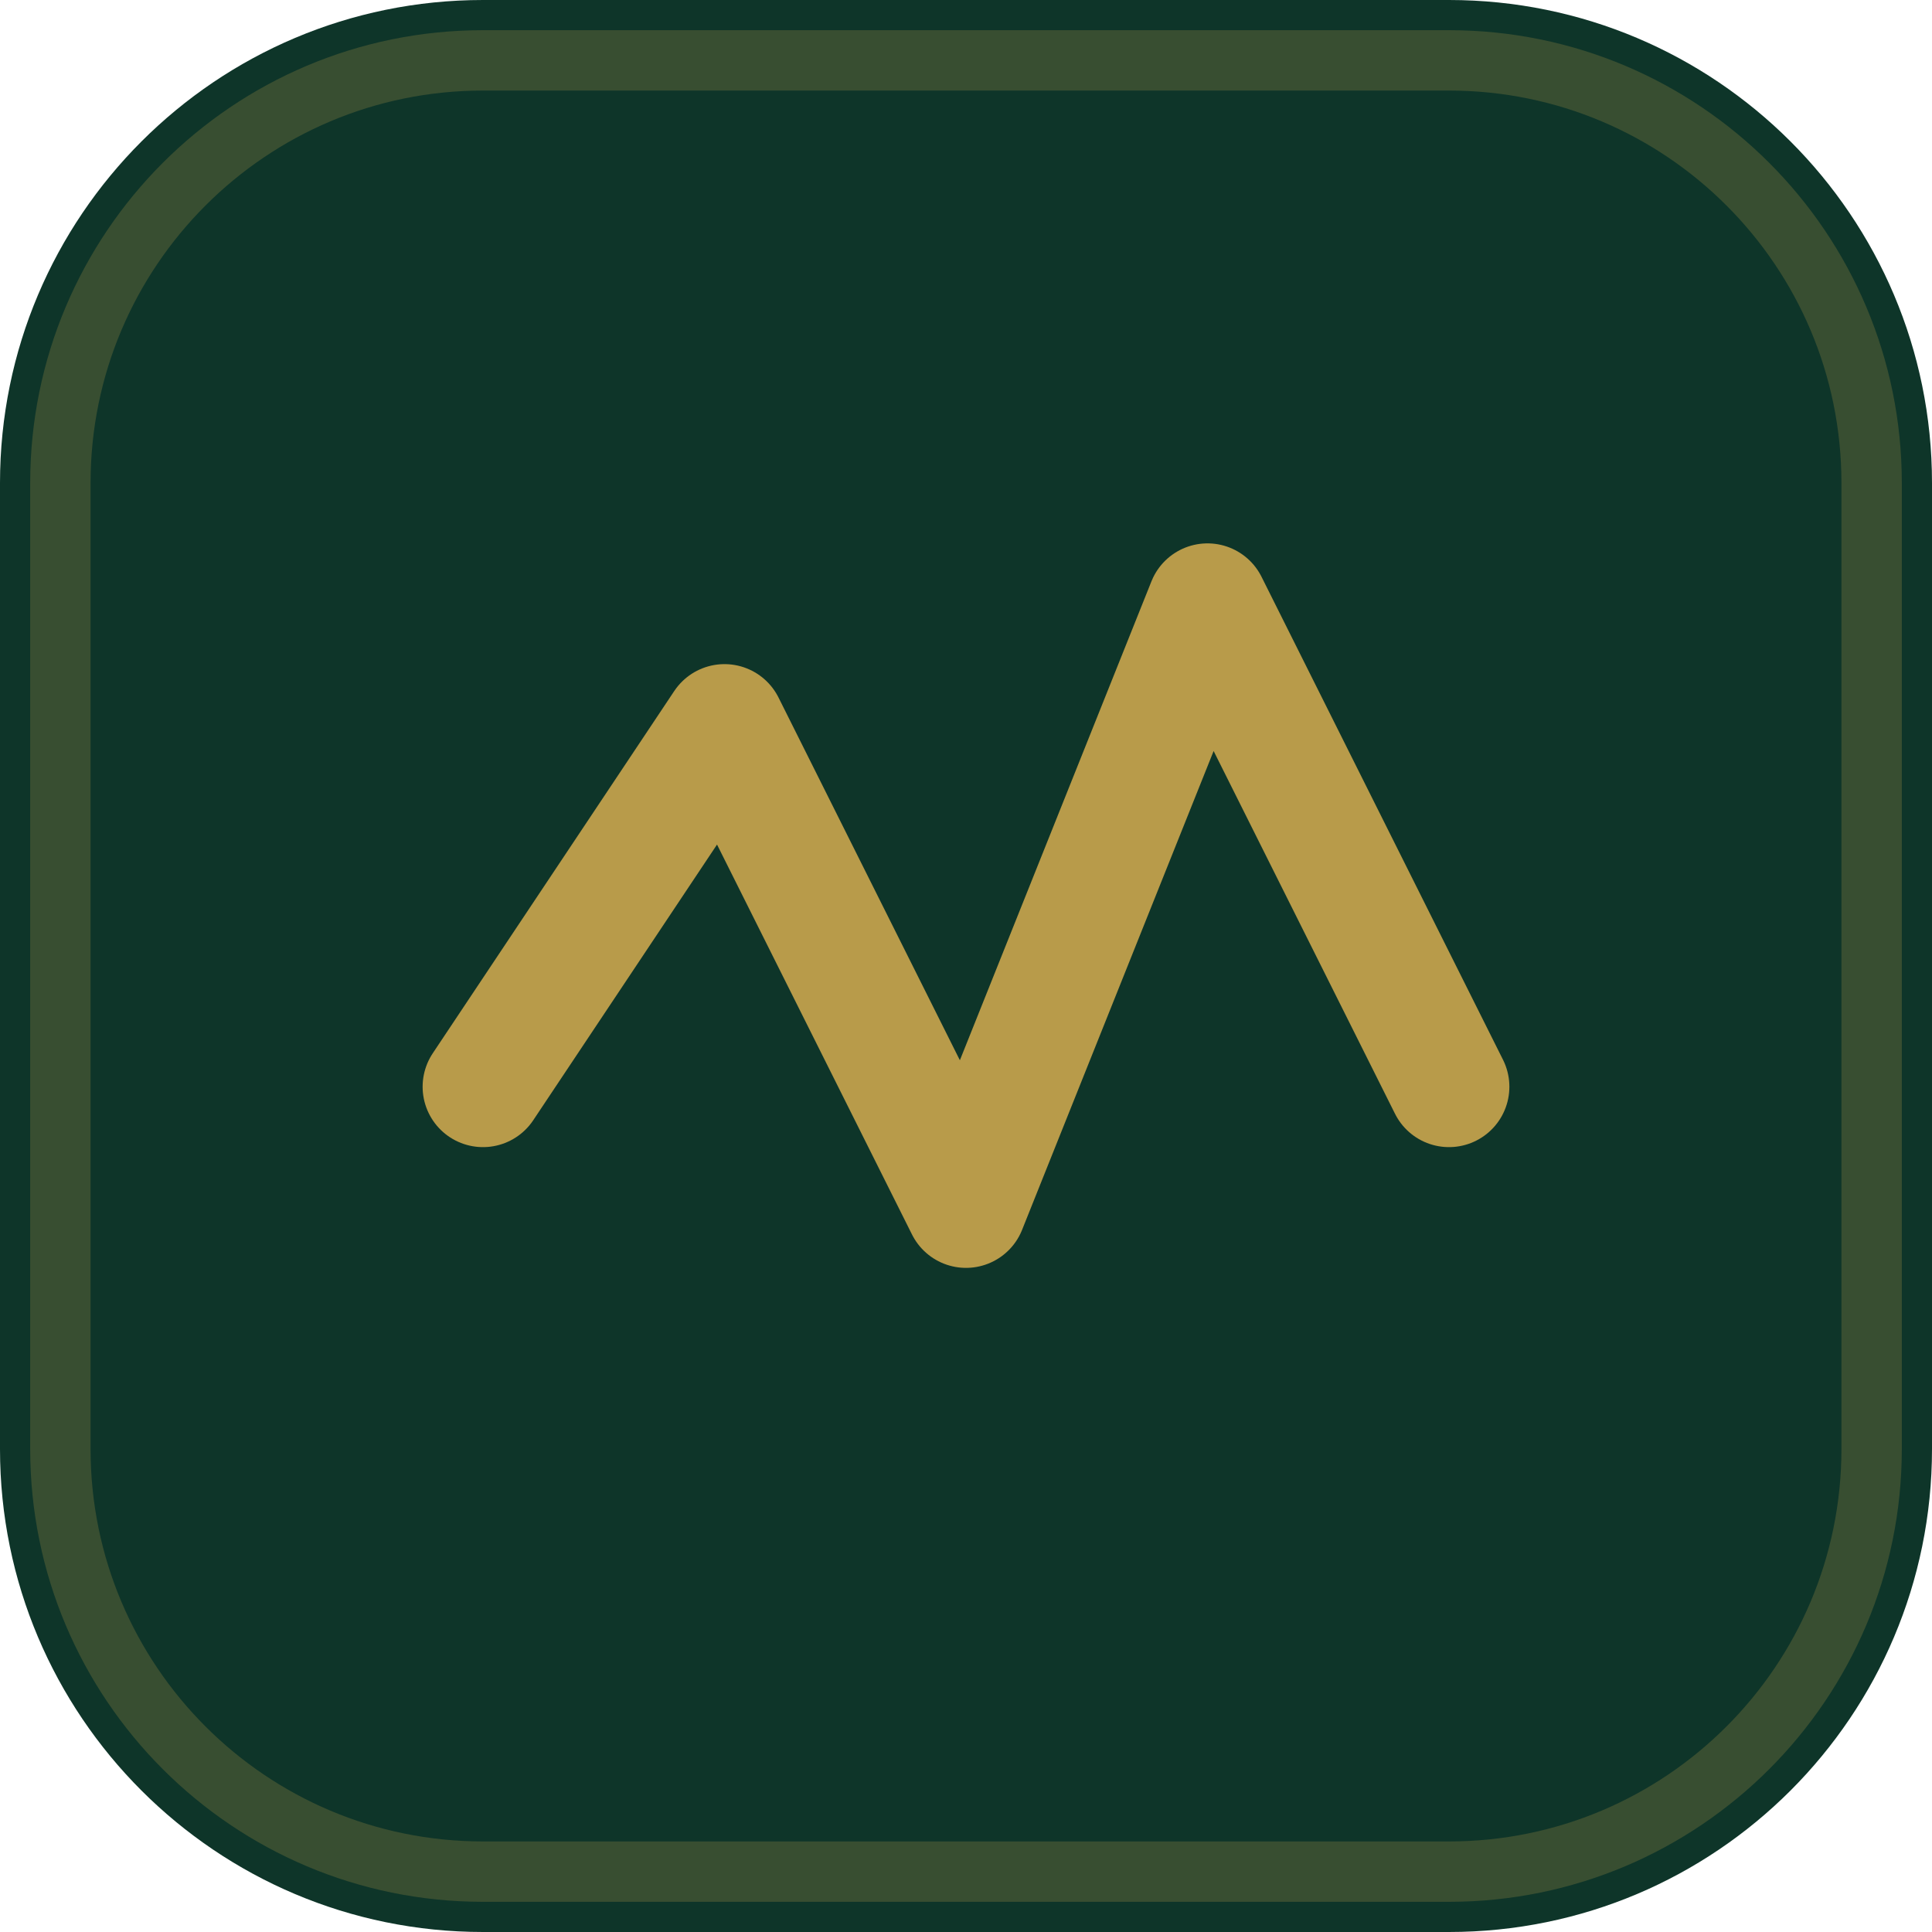
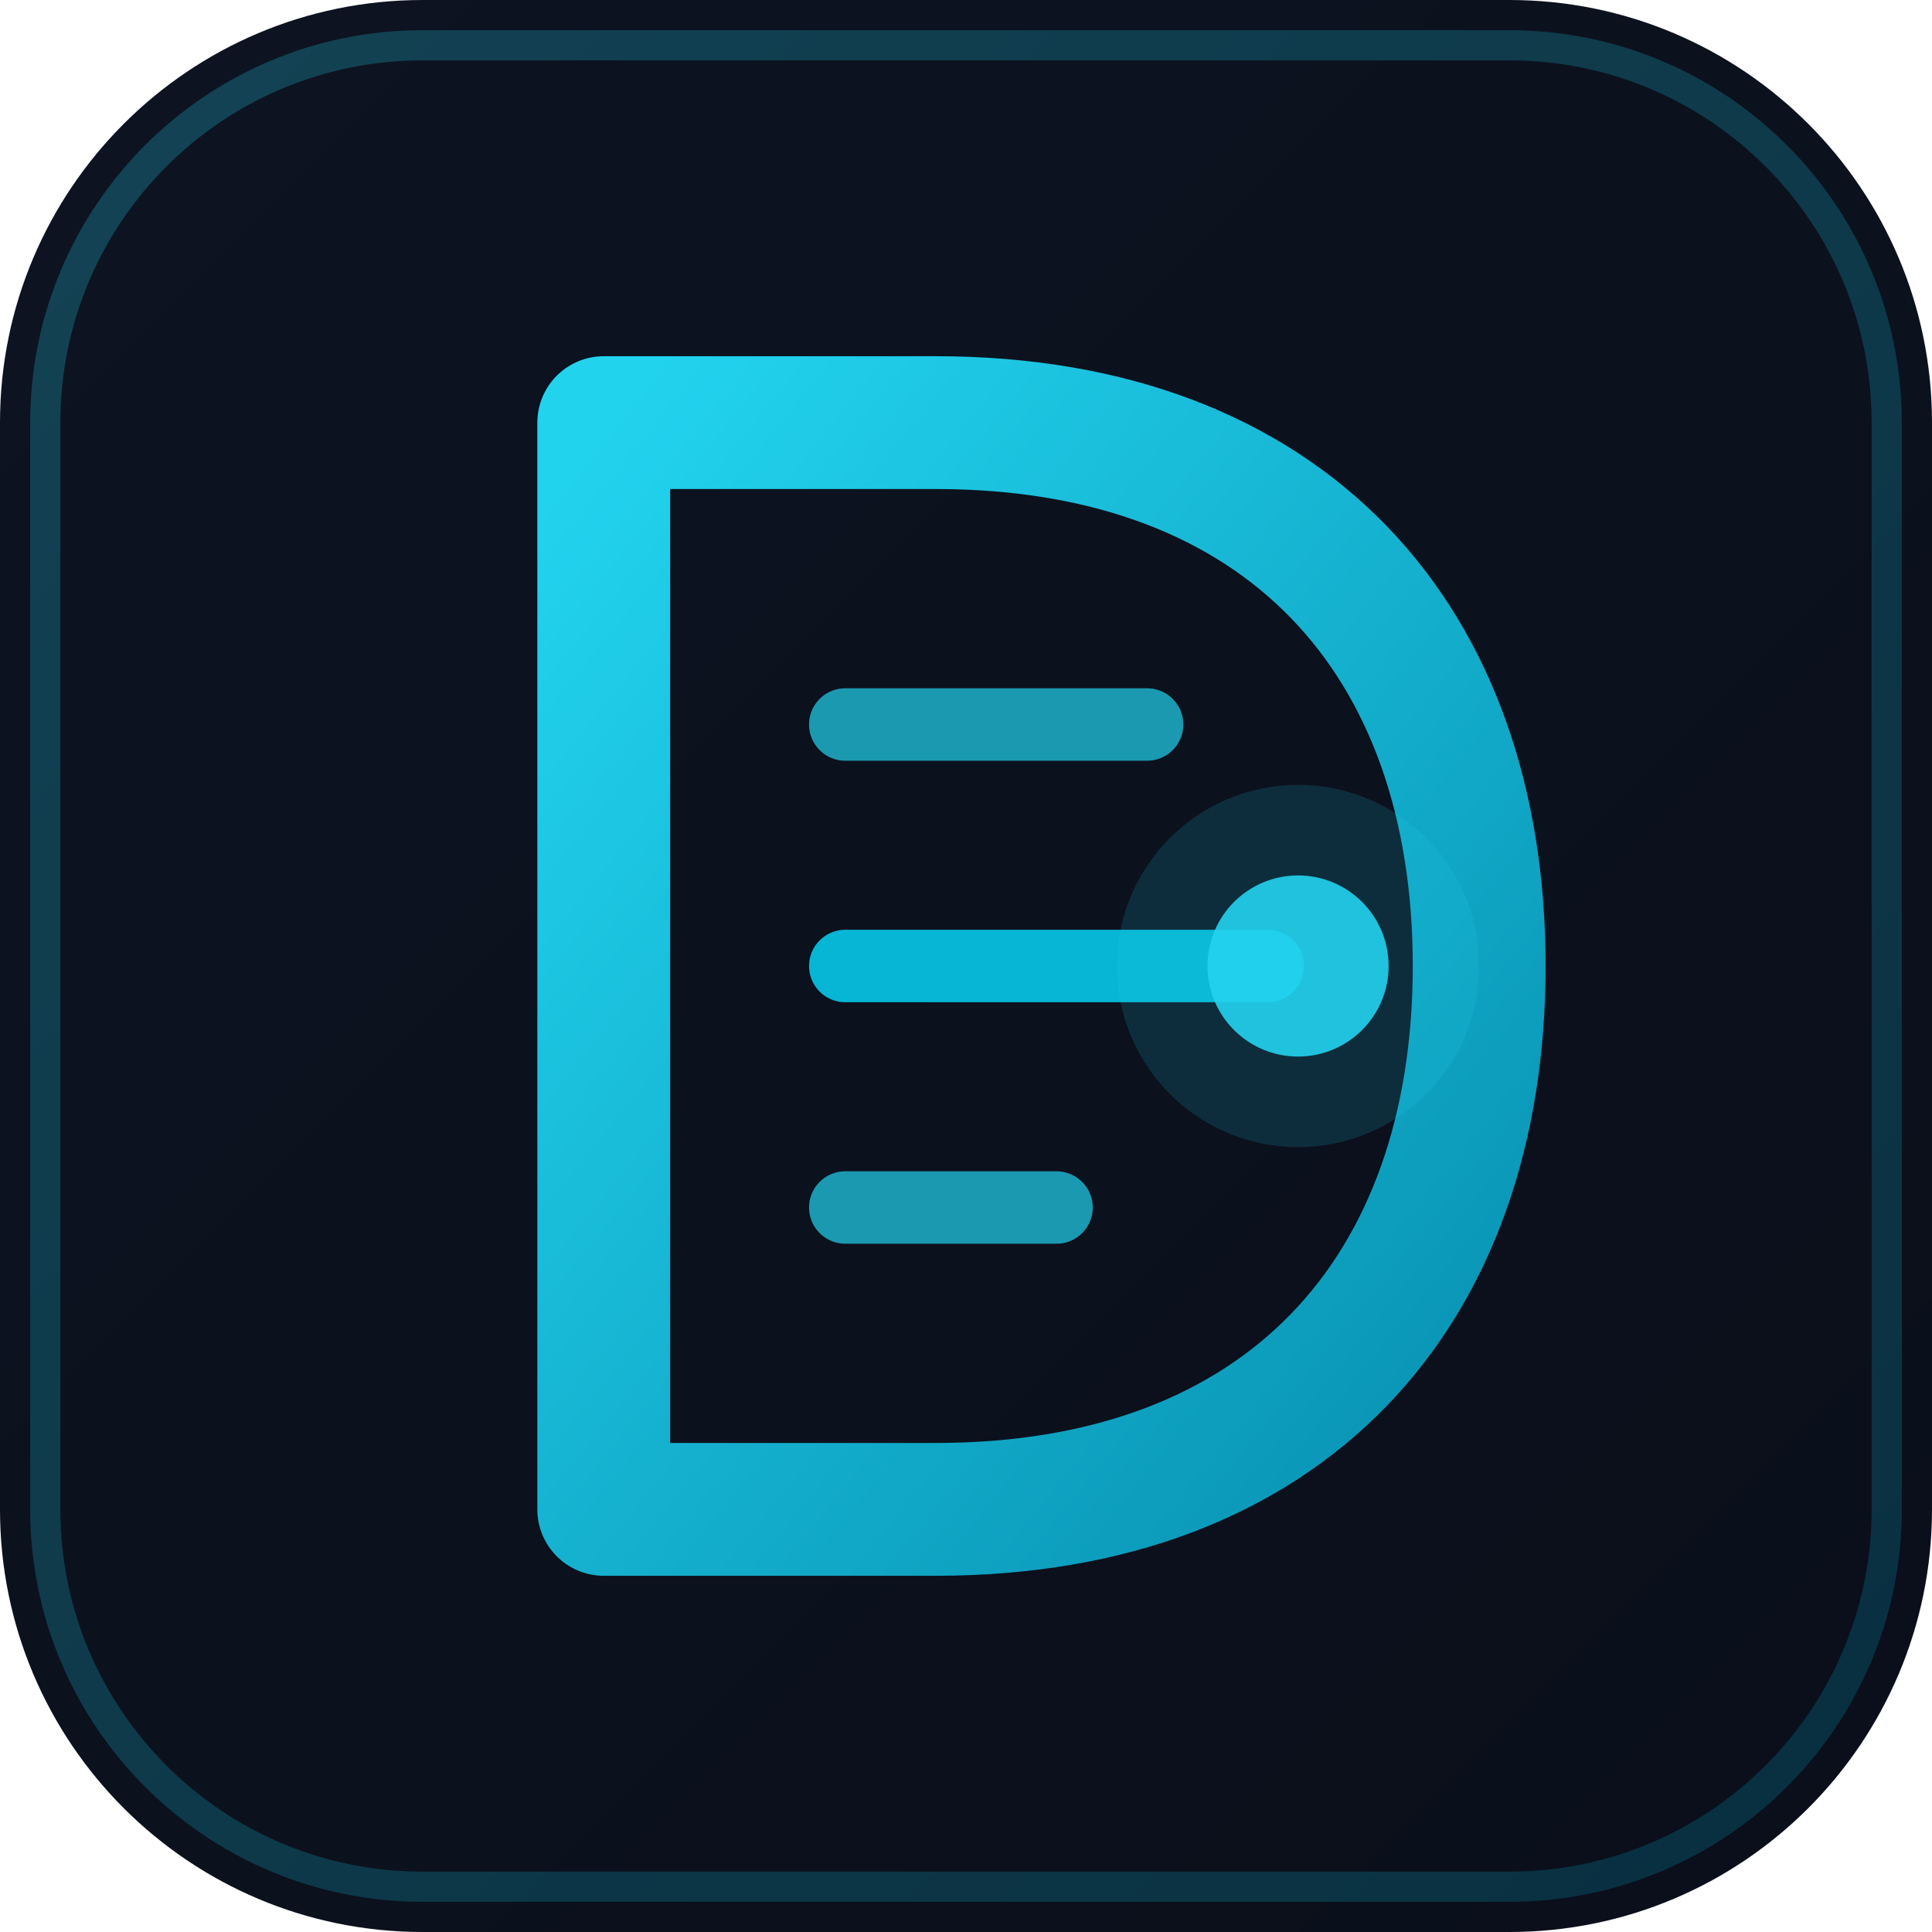
<svg xmlns="http://www.w3.org/2000/svg" width="32" height="32" viewBox="0 0 32 32">
-   <rect width="32" height="32" rx="8" fill="#0E3529" />
-   <rect x="1" y="1" width="30" height="30" rx="7" fill="none" stroke="#B89B4A" stroke-opacity="0.25" stroke-width="1" />
-   <path d="M8 18 L12 12 L16 20 L20 10 L24 18" fill="none" stroke="#B89B4A" stroke-width="2" stroke-linecap="round" stroke-linejoin="round" />
+   <defs>
+     <linearGradient id="bg" x1="0" y1="0" x2="1" y2="1">
+       <stop offset="0%" stop-color="#0d1321" />
+       <stop offset="100%" stop-color="#0a0f1a" />
+     </linearGradient>
+     <linearGradient id="g" x1="0" y1="0" x2="1" y2="1">
+       <stop offset="0%" stop-color="#22d3ee" />
+       <stop offset="100%" stop-color="#0891b2" />
+     </linearGradient>
+   </defs>
+   <rect width="32" height="32" rx="7" fill="url(#bg)" />
+   <rect x=".75" y=".75" width="30.5" height="30.5" rx="6.25" fill="none" stroke="url(#g)" stroke-opacity=".25" stroke-width=".5" />
+   <path d="M10 7h5.5c5.8 0 9 3.6 9 9s-3.2 9-9 9H10z" fill="none" stroke="url(#g)" stroke-width="2.2" stroke-linejoin="round" />
+   <line x1="14" y1="12" x2="19" y2="12" stroke="#22d3ee" stroke-width="1.2" stroke-linecap="round" stroke-opacity=".7" />
+   <line x1="14" y1="16" x2="21" y2="16" stroke="#06b6d4" stroke-width="1.2" stroke-linecap="round" />
+   <line x1="14" y1="20" x2="17.5" y2="20" stroke="#22d3ee" stroke-width="1.2" stroke-linecap="round" stroke-opacity=".7" />
+   <circle cx="21.5" cy="16" r="1.5" fill="#22d3ee" opacity=".9" />
+   <circle cx="21.5" cy="16" r="3" fill="#22d3ee" opacity=".15" />
</svg>
